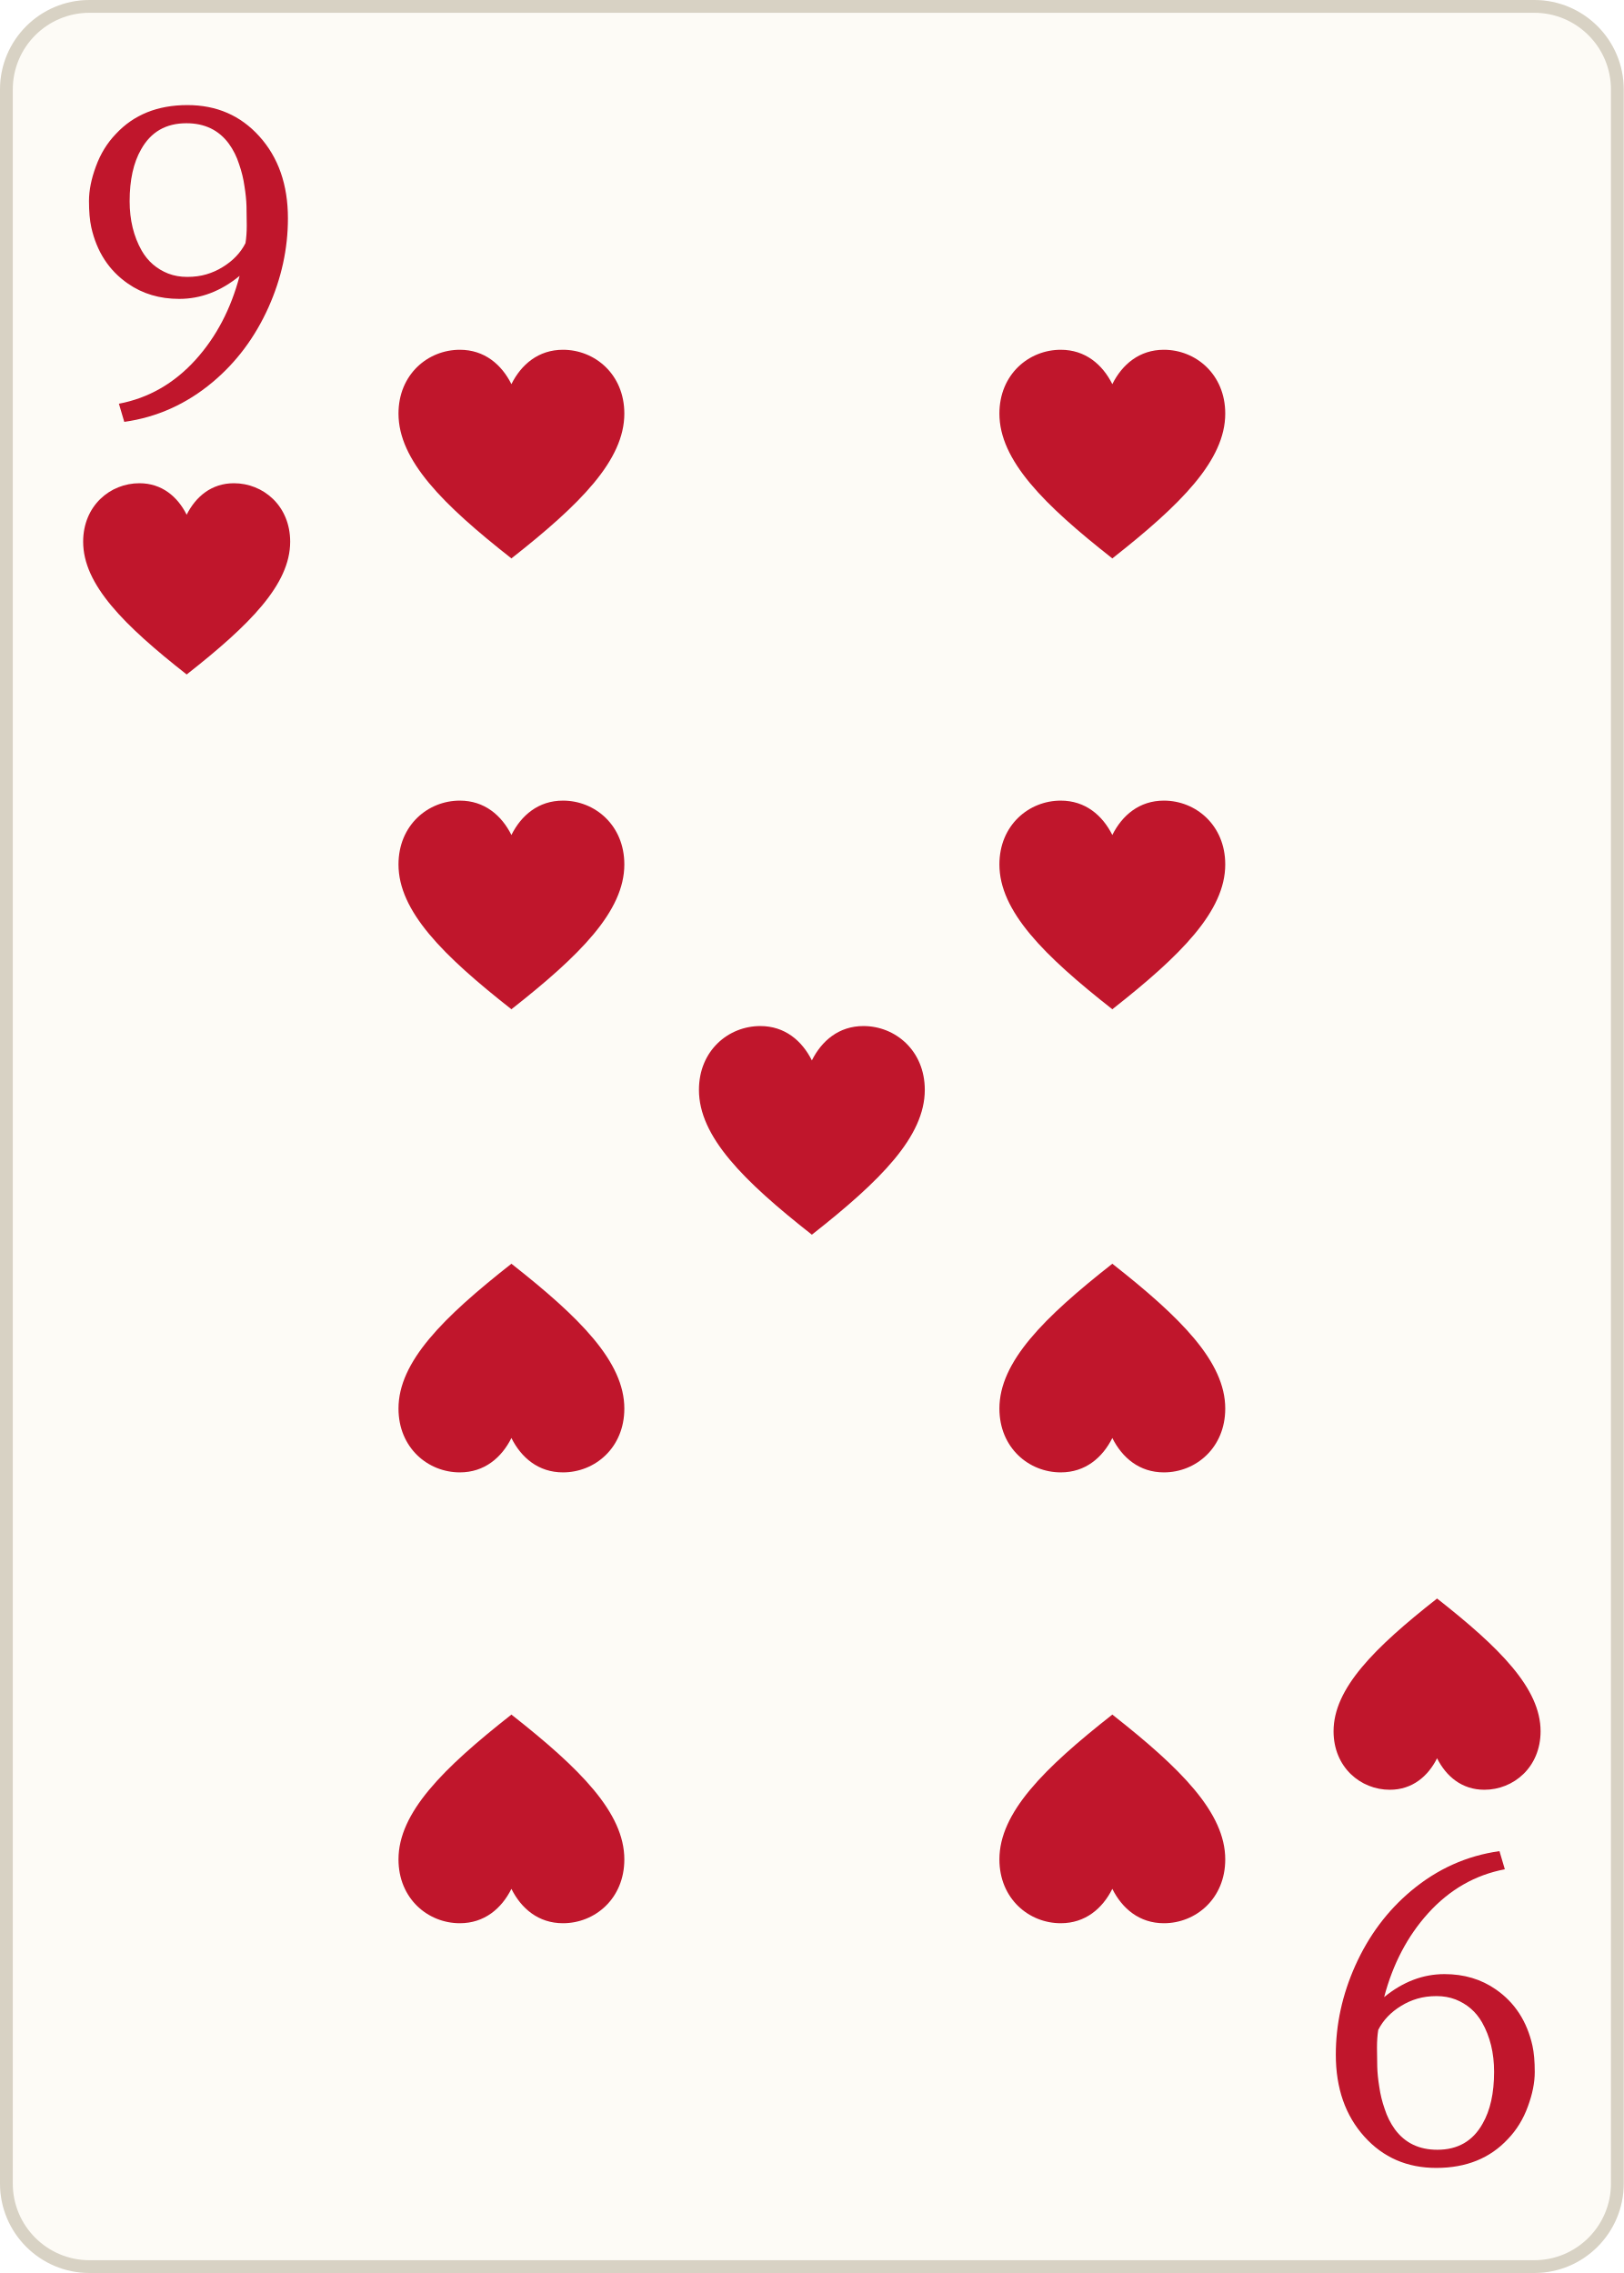
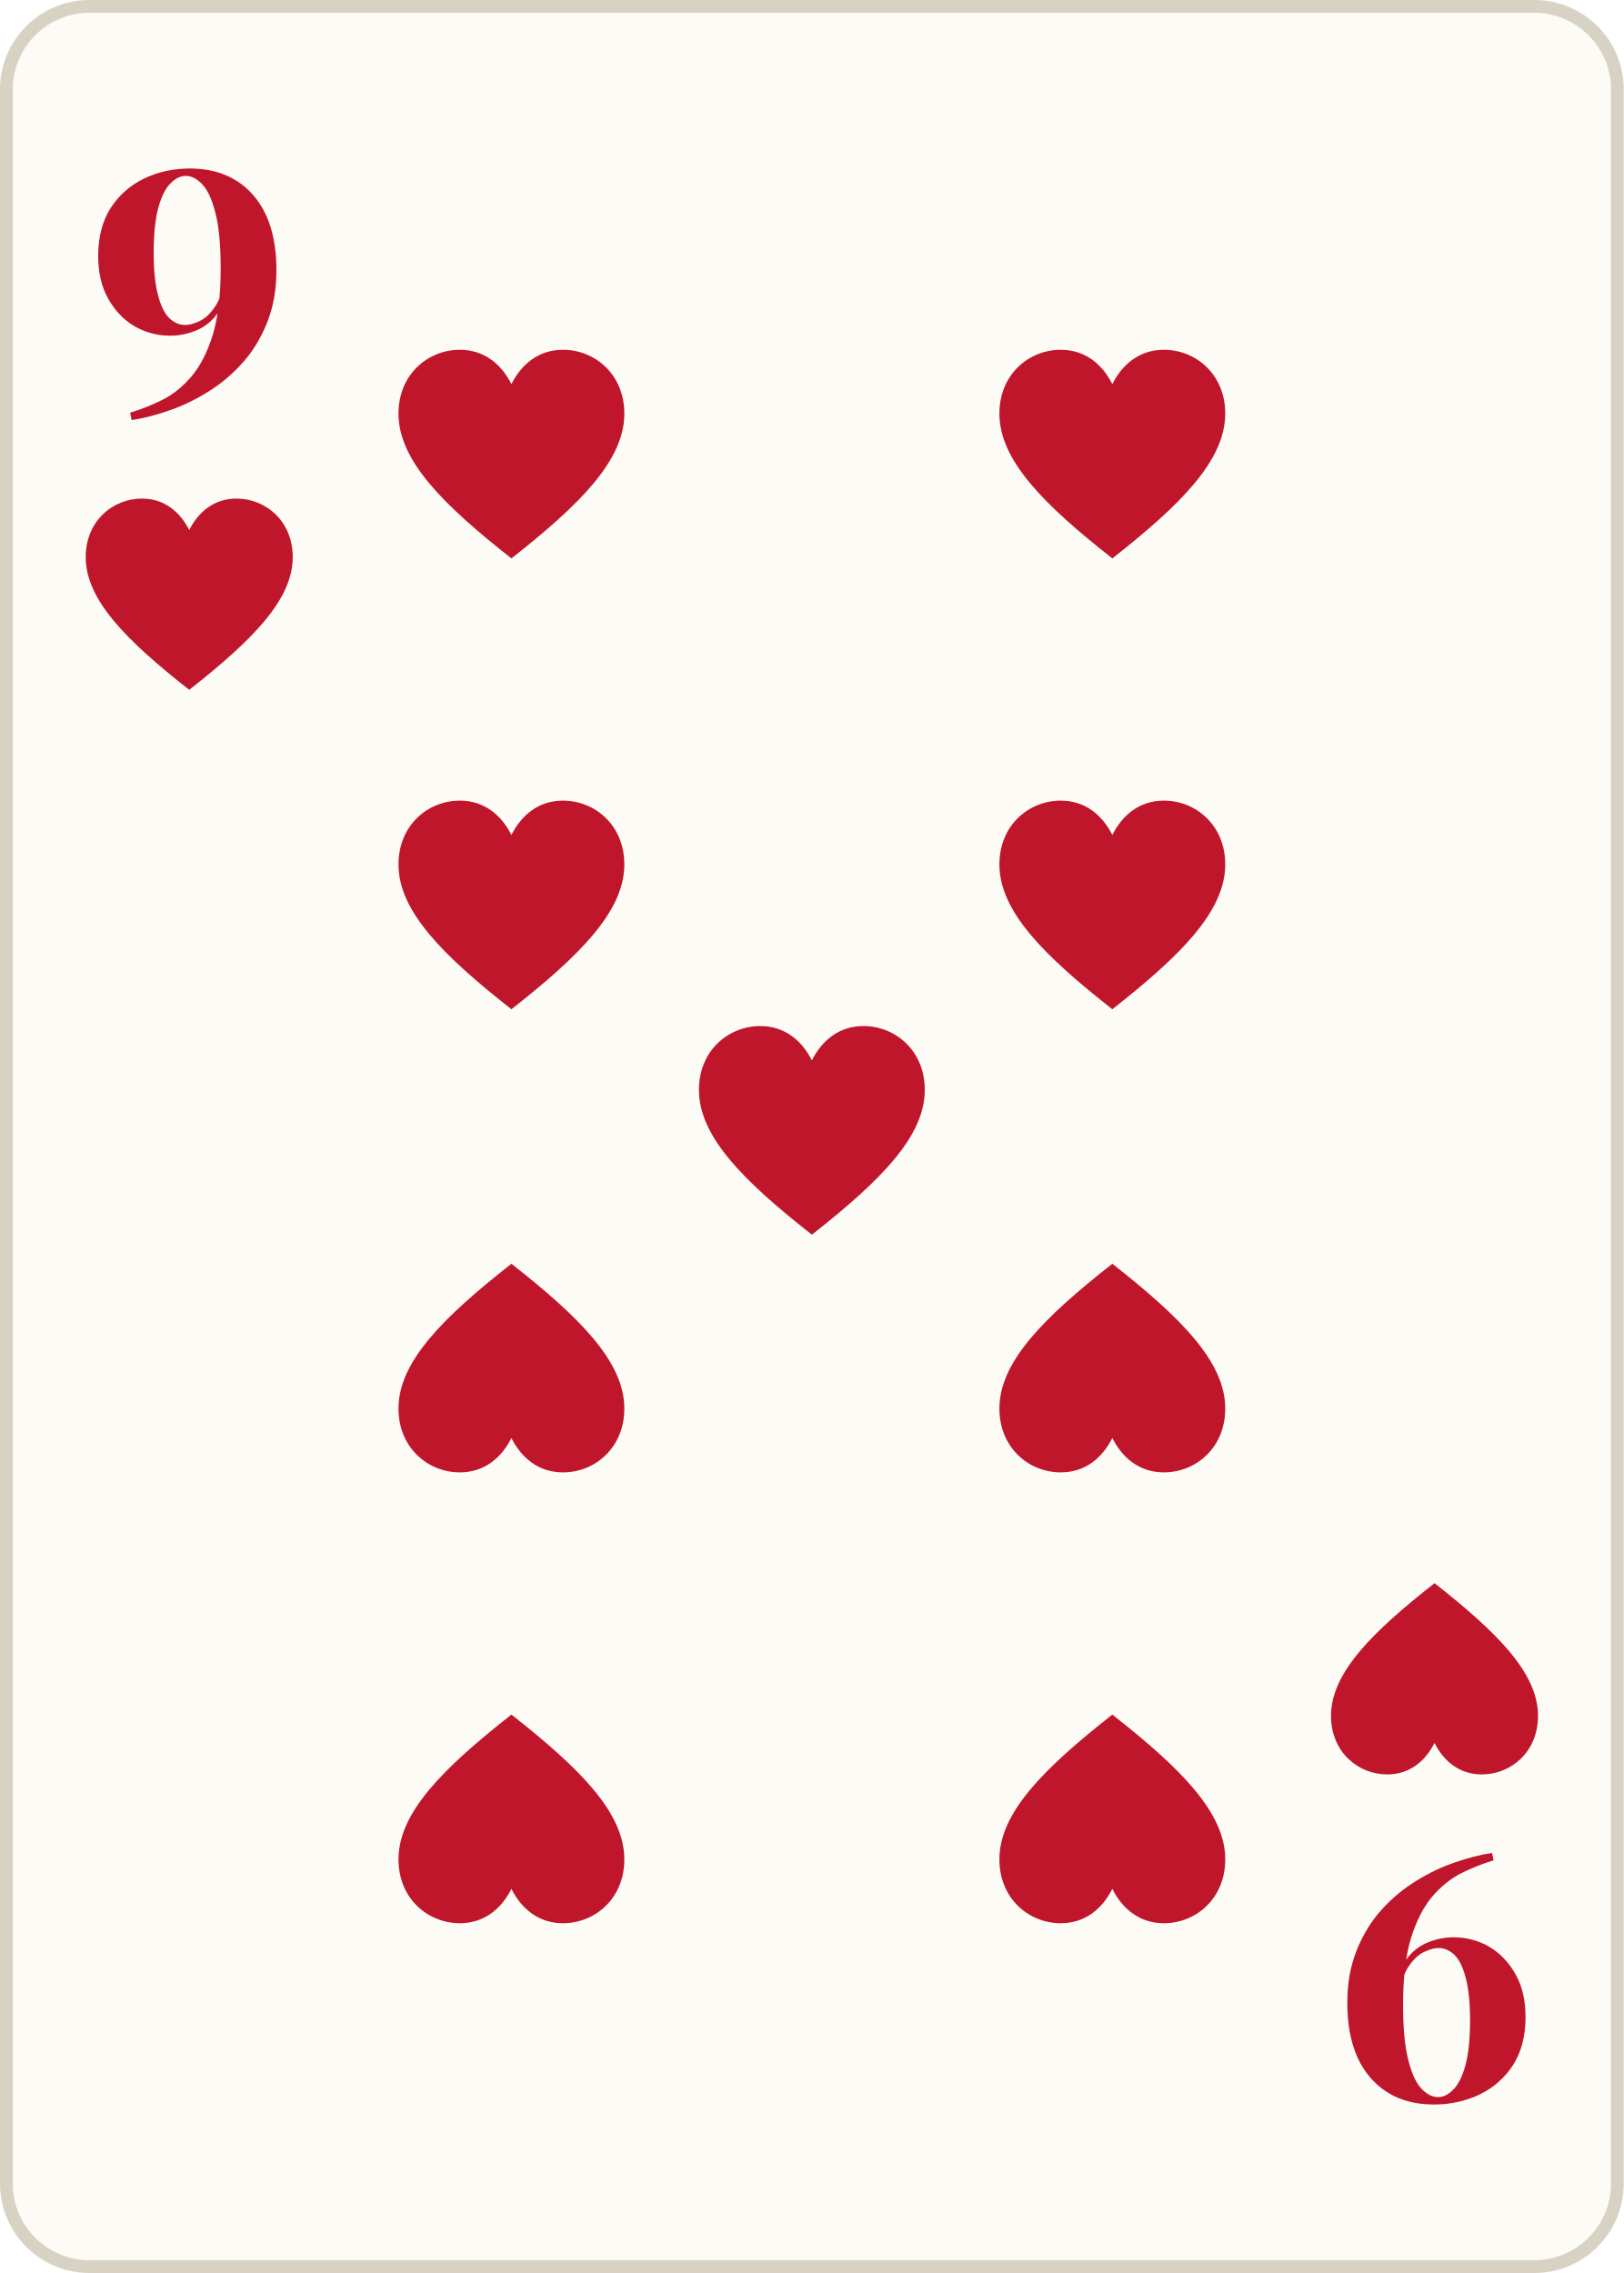
<svg xmlns="http://www.w3.org/2000/svg" width="63.5mm" height="88.9mm" viewBox="0 0 63.5 88.9" role="img" aria-label="9 of Hearts">
  <defs>
-     <clipPath id="cR0-card">
+     <clipPath id="hearts-9-card">
      <rect x="0" y="0" width="63.5" height="88.9" rx="3.5" />
    </clipPath>
  </defs>
-   <g clip-path="url(#cR0-card)">
+   <g clip-path="url(#hearts-9-card)">
    <rect x="0" y="0" width="63.5" height="88.9" fill="#fdfbf6" />
    <g transform="translate(20 18) scale(0.096) translate(-50 -50)" fill="#c0162c">
      <path d="M50 90C22 68 4 50 4 31 4 15 16 5 29 5c10 0 17 6 21 14 4-8 11-14 21-14 13 0 25 10 25 26 0 19-18 37-46 59Z" />
    </g>
    <g transform="translate(43.5 18) scale(0.096) translate(-50 -50)" fill="#c0162c">
      <path d="M50 90C22 68 4 50 4 31 4 15 16 5 29 5c10 0 17 6 21 14 4-8 11-14 21-14 13 0 25 10 25 26 0 19-18 37-46 59Z" />
    </g>
    <g transform="translate(20 35.63333) scale(0.096) translate(-50 -50)" fill="#c0162c">
      <path d="M50 90C22 68 4 50 4 31 4 15 16 5 29 5c10 0 17 6 21 14 4-8 11-14 21-14 13 0 25 10 25 26 0 19-18 37-46 59Z" />
    </g>
    <g transform="translate(43.5 35.63333) scale(0.096) translate(-50 -50)" fill="#c0162c">
      <path d="M50 90C22 68 4 50 4 31 4 15 16 5 29 5c10 0 17 6 21 14 4-8 11-14 21-14 13 0 25 10 25 26 0 19-18 37-46 59Z" />
    </g>
    <g transform="translate(31.75 44.45) scale(0.096) translate(-50 -50)" fill="#c0162c">
      <path d="M50 90C22 68 4 50 4 31 4 15 16 5 29 5c10 0 17 6 21 14 4-8 11-14 21-14 13 0 25 10 25 26 0 19-18 37-46 59Z" />
    </g>
    <g transform="translate(20 53.26667) rotate(180) scale(0.096) translate(-50 -50)" fill="#c0162c">
      <path d="M50 90C22 68 4 50 4 31 4 15 16 5 29 5c10 0 17 6 21 14 4-8 11-14 21-14 13 0 25 10 25 26 0 19-18 37-46 59Z" />
    </g>
    <g transform="translate(43.5 53.26667) rotate(180) scale(0.096) translate(-50 -50)" fill="#c0162c">
      <path d="M50 90C22 68 4 50 4 31 4 15 16 5 29 5c10 0 17 6 21 14 4-8 11-14 21-14 13 0 25 10 25 26 0 19-18 37-46 59Z" />
    </g>
    <g transform="translate(20 70.9) rotate(180) scale(0.096) translate(-50 -50)" fill="#c0162c">
      <path d="M50 90C22 68 4 50 4 31 4 15 16 5 29 5c10 0 17 6 21 14 4-8 11-14 21-14 13 0 25 10 25 26 0 19-18 37-46 59Z" />
    </g>
    <g transform="translate(43.5 70.9) rotate(180) scale(0.096) translate(-50 -50)" fill="#c0162c">
      <path d="M50 90C22 68 4 50 4 31 4 15 16 5 29 5c10 0 17 6 21 14 4-8 11-14 21-14 13 0 25 10 25 26 0 19-18 37-46 59Z" />
    </g>
-     <g transform="translate(2.3 -0.6)">
-       <path d="M7.07 11.39Q5.97 12.29 4.71 12.29Q3.56 12.29 2.7 11.69Q1.59 10.92 1.27 9.49Q1.18 9.08 1.18 8.46Q1.18 7.84 1.45 7.11Q1.72 6.37 2.23 5.84Q3.28 4.71 5.03 4.71Q6.74 4.71 7.84 5.93Q8.96 7.17 8.96 9.14Q8.96 10.92 8.2 12.62Q7.41 14.38 6.01 15.55Q4.48 16.83 2.56 17.1L2.35 16.39Q4.09 16.06 5.35 14.67Q6.56 13.33 7.07 11.39ZM4.28 11.3Q4.62 11.43 5.02 11.43Q5.43 11.43 5.77 11.33Q6.11 11.23 6.4 11.05Q7.01 10.68 7.3 10.11Q7.35 9.8 7.35 9.42Q7.35 9.04 7.34 8.67Q7.33 8.31 7.26 7.88Q7.2 7.45 7.05 7.02Q6.91 6.58 6.65 6.22Q6.06 5.42 4.99 5.42Q3.79 5.42 3.22 6.44Q2.77 7.22 2.77 8.47Q2.77 9.57 3.24 10.4Q3.6 11.03 4.28 11.3Z" fill="#c0162c" />
+     <g transform="translate(2.4 0)">
+       <path d="M5.02 6.59Q6.59 6.59 7.5 7.63Q8.41 8.67 8.41 10.57Q8.41 11.72 8.04 12.63Q7.67 13.55 7.06 14.22Q6.45 14.89 5.71 15.34Q4.97 15.8 4.2 16.06Q3.42 16.33 2.75 16.43L2.69 16.14Q3.32 15.95 3.95 15.64Q4.58 15.32 5.09 14.72Q5.6 14.12 5.92 13.1Q6.23 12.08 6.23 10.5Q6.23 9.1 6.02 8.31Q5.82 7.53 5.51 7.21Q5.2 6.88 4.86 6.88Q4.55 6.88 4.26 7.18Q3.97 7.47 3.79 8.13Q3.61 8.8 3.61 9.89Q3.61 10.91 3.78 11.54Q3.94 12.17 4.22 12.44Q4.5 12.71 4.84 12.71Q5.08 12.71 5.38 12.57Q5.69 12.43 5.94 12.09Q6.2 11.76 6.32 11.22L6.45 11.27Q6.36 11.96 6.02 12.37Q5.69 12.77 5.21 12.95Q4.74 13.13 4.26 13.13Q3.5 13.13 2.86 12.76Q2.22 12.38 1.83 11.68Q1.44 10.99 1.44 10.01Q1.44 8.9 1.93 8.13Q2.43 7.37 3.24 6.98Q4.06 6.59 5.02 6.59Z" fill="#c0162c" />
      <g transform="translate(5 23.46) scale(0.088) translate(-50 -50)" fill="#c0162c">
        <path d="M50 90C22 68 4 50 4 31 4 15 16 5 29 5c10 0 17 6 21 14 4-8 11-14 21-14 13 0 25 10 25 26 0 19-18 37-46 59Z" />
      </g>
    </g>
    <g transform="rotate(180 31.75 44.45)">
-       <g transform="translate(2.3 -0.6)">
-         <path d="M7.07 11.39Q5.97 12.29 4.71 12.29Q3.56 12.29 2.7 11.69Q1.59 10.92 1.27 9.49Q1.18 9.08 1.18 8.46Q1.18 7.84 1.45 7.11Q1.72 6.37 2.23 5.84Q3.28 4.71 5.03 4.71Q6.74 4.71 7.84 5.93Q8.96 7.17 8.96 9.14Q8.96 10.92 8.2 12.62Q7.41 14.38 6.01 15.55Q4.48 16.83 2.56 17.1L2.35 16.39Q4.09 16.06 5.35 14.67Q6.56 13.33 7.07 11.39ZM4.28 11.3Q4.62 11.43 5.02 11.43Q5.43 11.43 5.77 11.33Q6.11 11.23 6.4 11.05Q7.01 10.68 7.3 10.11Q7.35 9.8 7.35 9.42Q7.35 9.04 7.34 8.67Q7.33 8.31 7.26 7.88Q7.2 7.45 7.05 7.02Q6.91 6.58 6.65 6.22Q6.06 5.42 4.99 5.42Q3.79 5.42 3.22 6.44Q2.77 7.22 2.77 8.47Q2.77 9.57 3.24 10.4Q3.6 11.03 4.28 11.3Z" fill="#c0162c" />
+       <g transform="translate(2.4 0)">
+         <path d="M5.02 6.59Q6.59 6.59 7.5 7.63Q8.41 8.67 8.41 10.57Q8.41 11.72 8.04 12.63Q7.67 13.55 7.06 14.22Q6.45 14.89 5.71 15.34Q4.97 15.8 4.2 16.06Q3.42 16.33 2.75 16.43L2.69 16.14Q3.32 15.95 3.95 15.64Q4.58 15.32 5.09 14.72Q5.6 14.12 5.92 13.1Q6.23 12.08 6.23 10.5Q6.23 9.1 6.02 8.31Q5.82 7.53 5.51 7.21Q5.2 6.88 4.86 6.88Q4.55 6.88 4.26 7.18Q3.97 7.47 3.79 8.13Q3.61 8.8 3.61 9.89Q3.61 10.91 3.78 11.54Q3.94 12.17 4.22 12.44Q4.5 12.71 4.84 12.71Q5.08 12.71 5.38 12.57Q5.69 12.43 5.94 12.09Q6.2 11.76 6.32 11.22L6.45 11.27Q6.36 11.96 6.02 12.37Q5.69 12.77 5.21 12.95Q4.74 13.13 4.26 13.13Q3.5 13.13 2.86 12.76Q2.22 12.38 1.83 11.68Q1.44 10.99 1.44 10.01Q1.44 8.9 1.93 8.13Q2.43 7.37 3.24 6.98Q4.06 6.59 5.02 6.59Z" fill="#c0162c" />
        <g transform="translate(5 23.46) scale(0.088) translate(-50 -50)" fill="#c0162c">
          <path d="M50 90C22 68 4 50 4 31 4 15 16 5 29 5c10 0 17 6 21 14 4-8 11-14 21-14 13 0 25 10 25 26 0 19-18 37-46 59Z" />
        </g>
      </g>
    </g>
  </g>
  <rect x="0.25" y="0.25" width="63" height="88.4" rx="3.25" fill="none" stroke="#d8d2c4" stroke-width="0.5" />
</svg>
